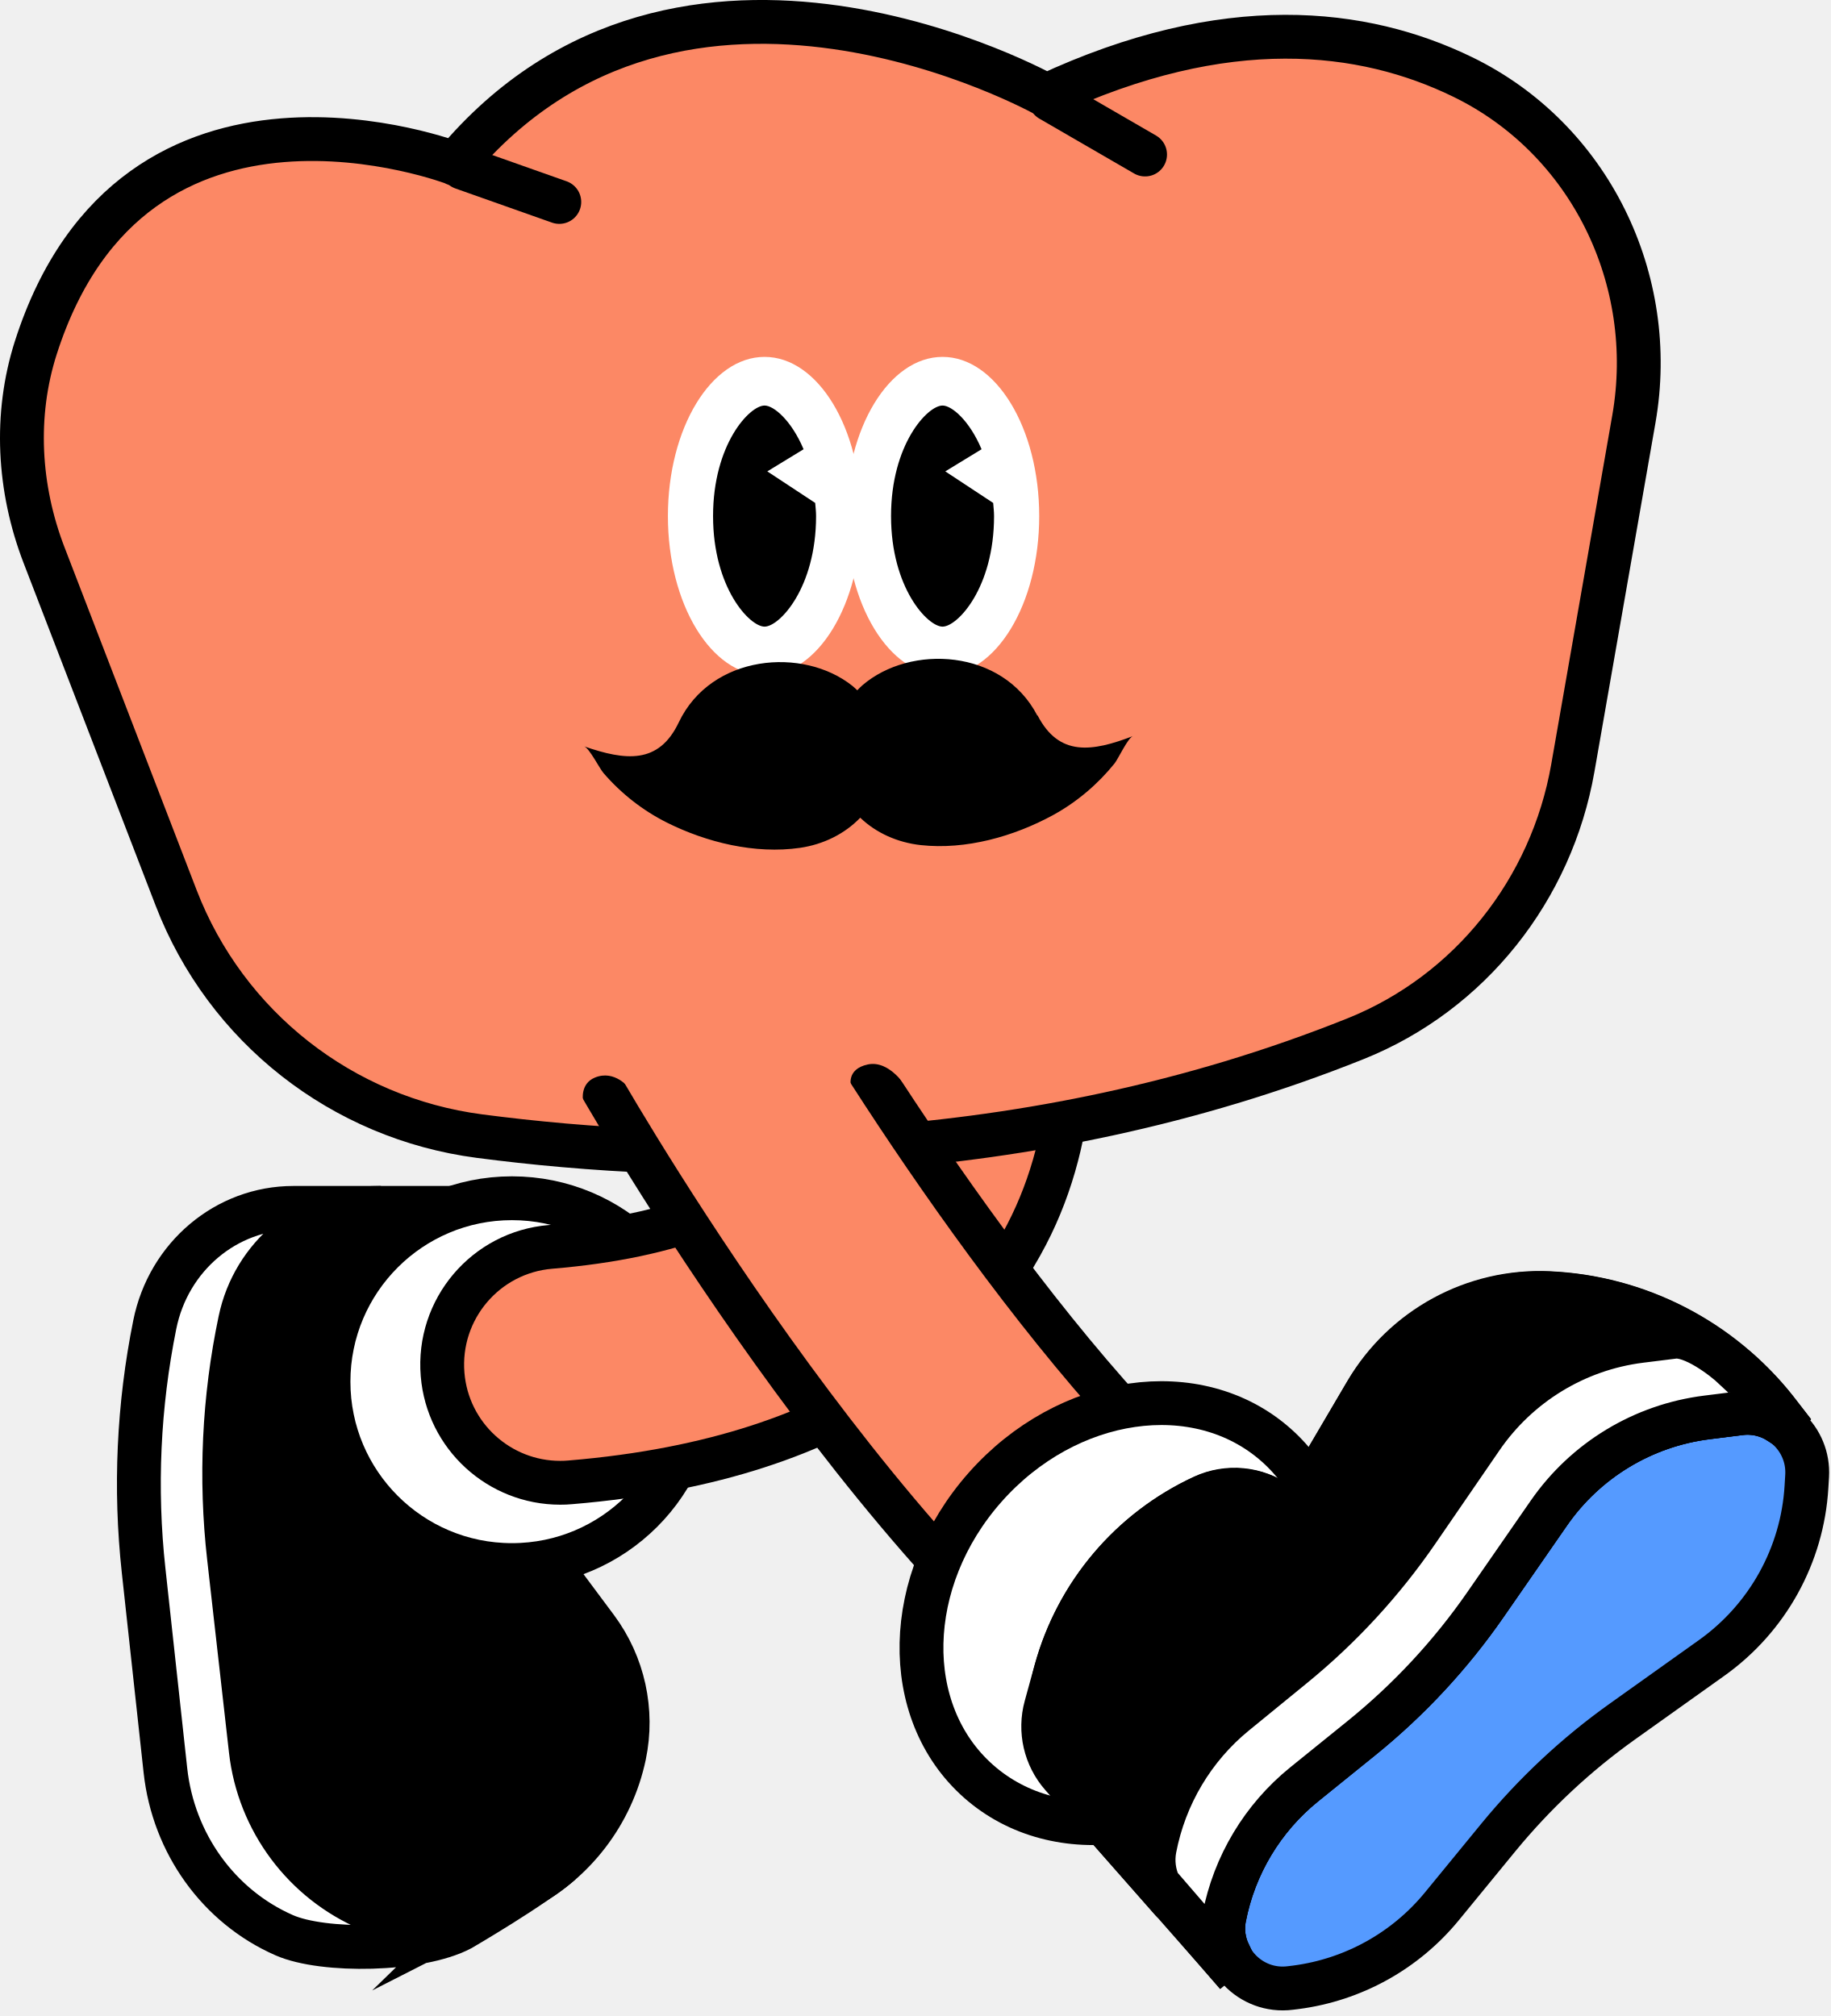
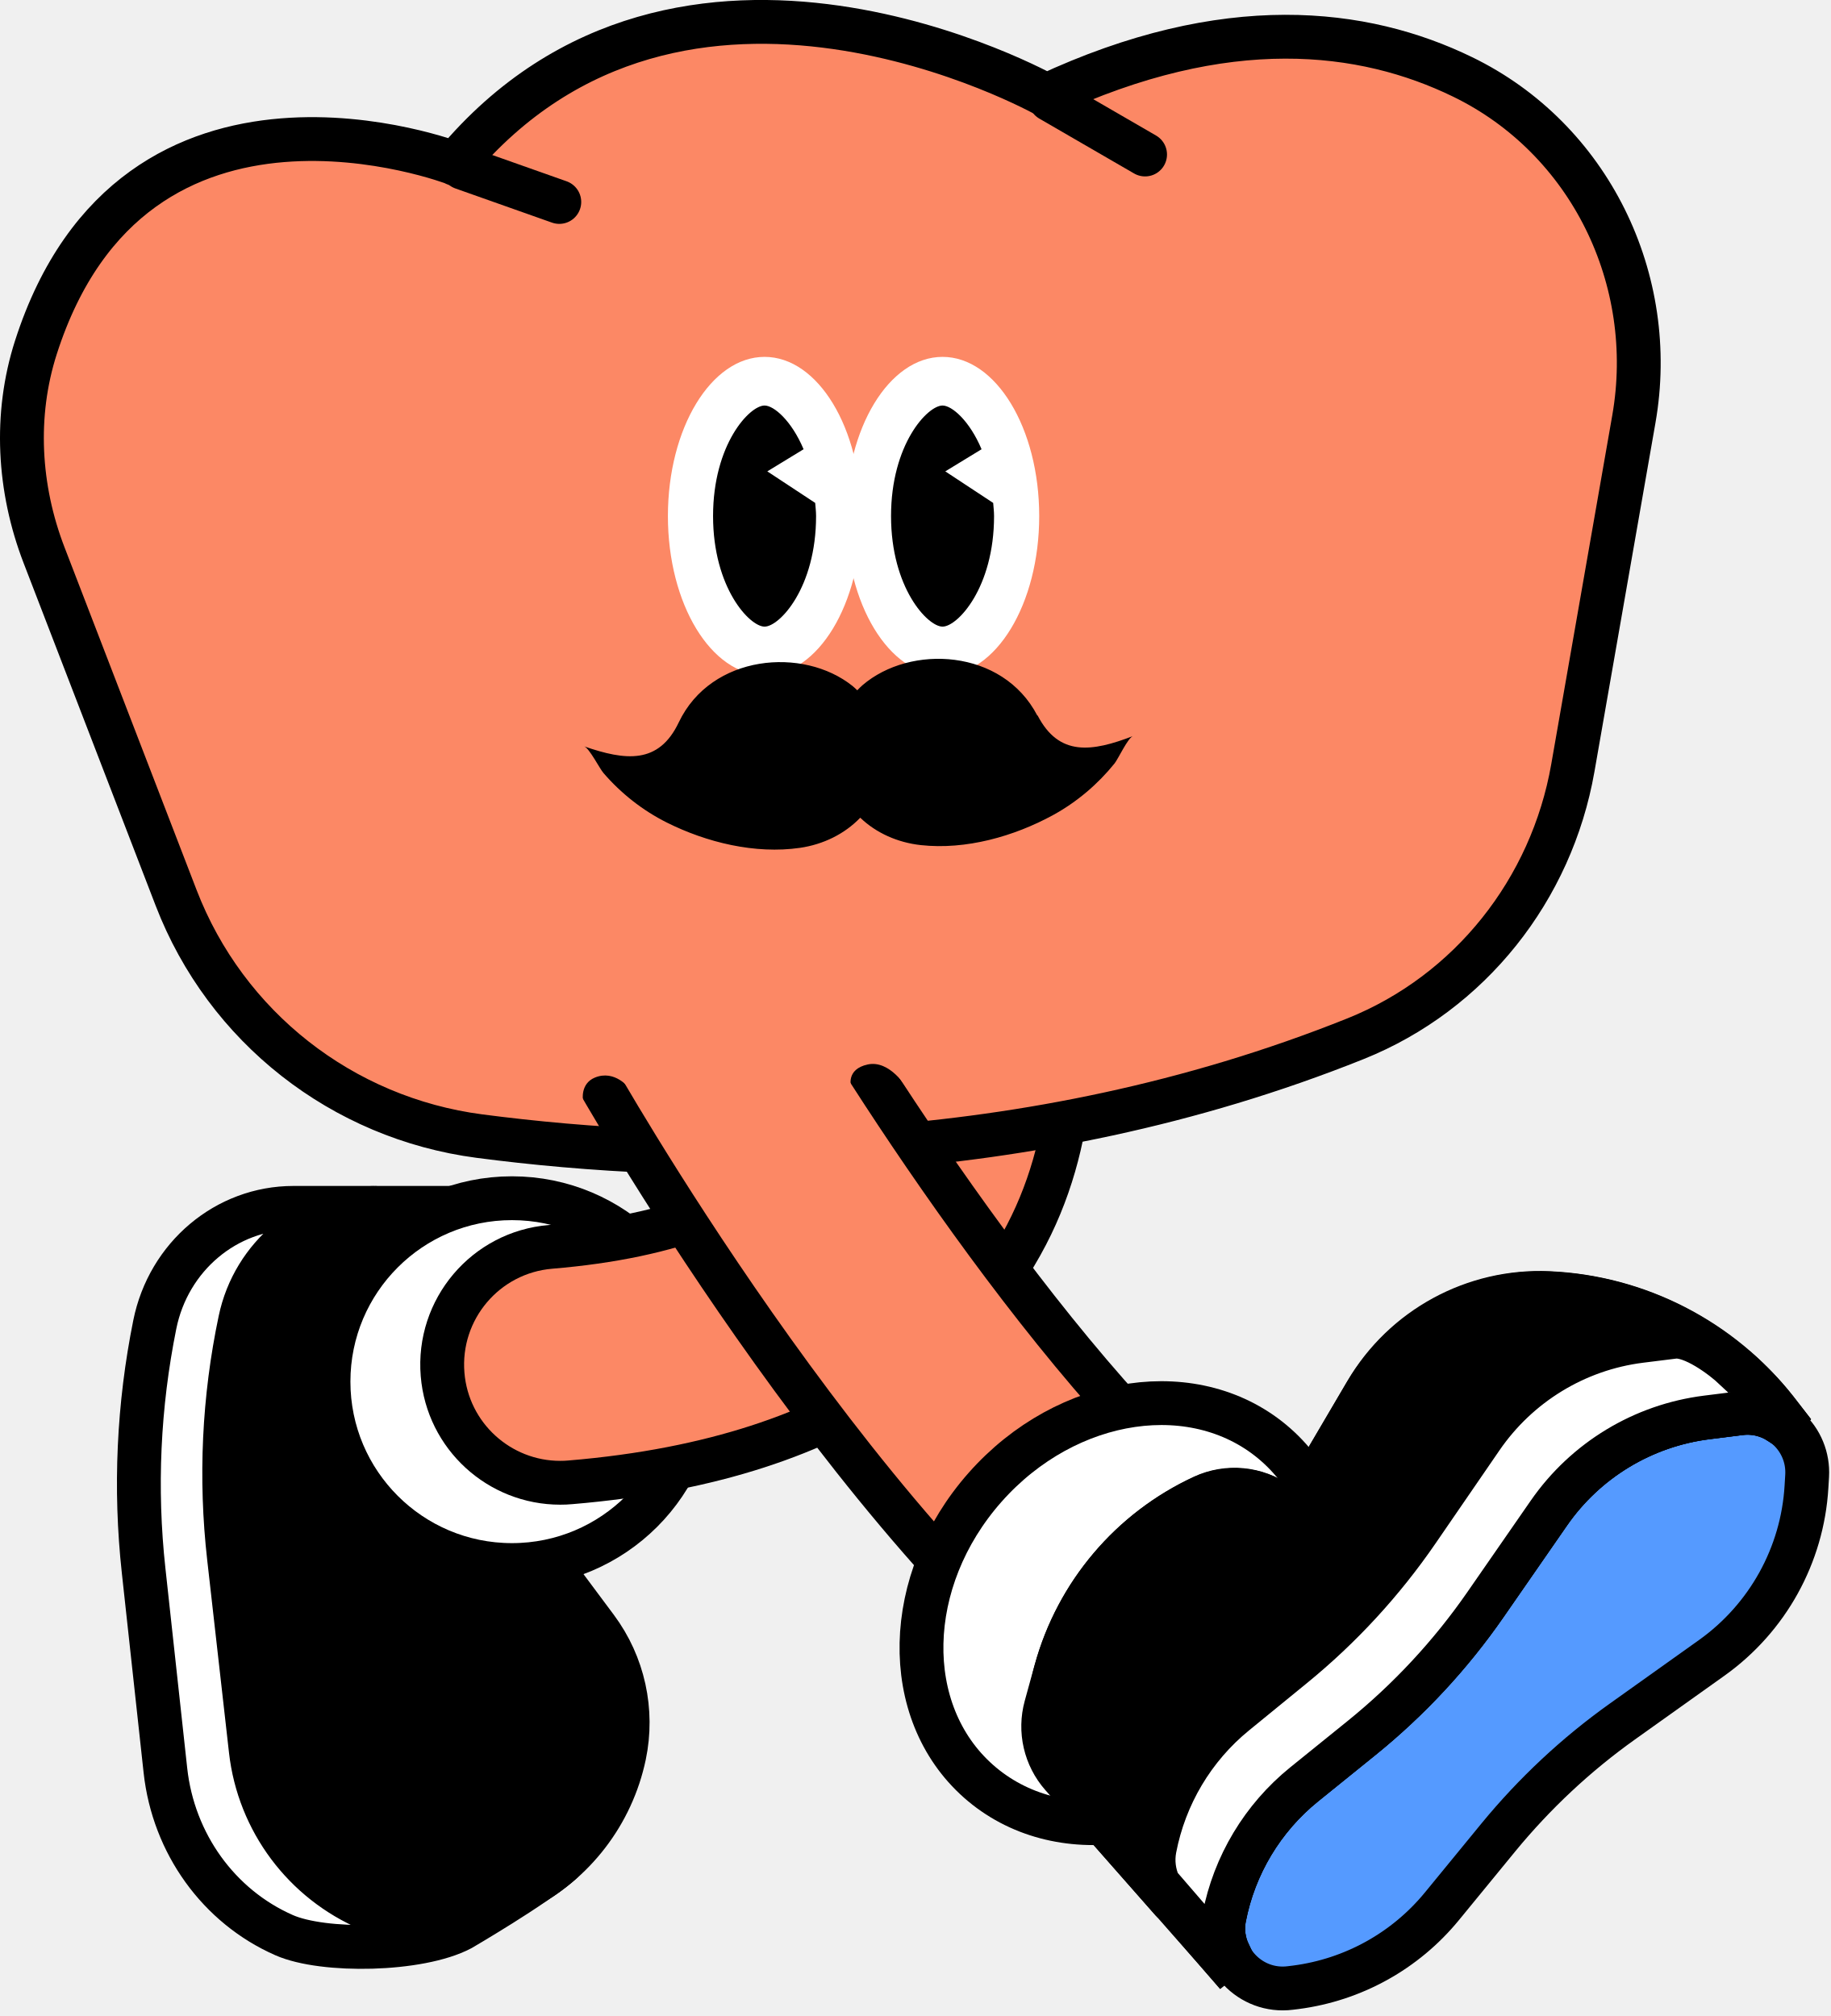
<svg xmlns="http://www.w3.org/2000/svg" width="167" height="184" viewBox="0 0 167 184" fill="none">
-   <path d="M41.964 110.243H34.554C28.434 110.243 23.154 114.533 21.904 120.513C20.414 127.633 20.064 134.943 20.884 142.163L22.874 159.763C23.604 166.193 27.744 171.733 33.704 174.263C37.294 175.783 41.374 175.643 44.844 173.873L47.534 172.503C52.374 170.043 55.844 165.523 56.964 160.203C57.814 156.143 56.884 151.913 54.414 148.593L48.454 140.593L48.194 114.133L41.964 110.243Z" fill="black" stroke="black" stroke-width="4" stroke-miterlimit="10" />
-   <path d="M44.854 173.873C41.384 175.643 37.304 175.783 33.714 174.263C27.754 171.733 23.614 166.193 22.884 159.763L20.894 142.163C20.074 134.933 20.414 127.623 21.914 120.513C23.144 114.633 28.264 110.423 34.234 110.273L34.184 110.243H26.774C20.654 110.243 15.374 114.683 14.124 120.893C12.634 128.273 12.284 135.853 13.104 143.343L15.094 161.593C15.824 168.263 19.964 174.003 25.924 176.623C29.514 178.203 38.264 178.063 42.064 176.053C42.064 176.053 48.644 172.223 51.204 170.013C50.094 170.983 48.874 171.833 47.534 172.513L44.844 173.883L44.854 173.873Z" fill="white" stroke="black" stroke-width="4" stroke-miterlimit="10" />
-   <path d="M46.714 142.843C55.959 142.843 63.454 135.348 63.454 126.103C63.454 116.857 55.959 109.363 46.714 109.363C37.469 109.363 29.974 116.857 29.974 126.103C29.974 135.348 37.469 142.843 46.714 142.843Z" fill="white" stroke="black" stroke-width="4" stroke-miterlimit="10" />
-   <path d="M51.114 135.333C45.564 135.333 40.844 131.073 40.384 125.443C39.894 119.503 44.304 114.293 50.234 113.803C61.394 112.873 69.344 109.763 73.204 104.803C76.264 100.873 76.104 96.533 76.014 95.473C74.824 91.113 76.484 86.293 80.454 83.653C85.414 80.353 92.104 81.713 95.404 86.673C98.444 91.253 98.644 102.443 94.104 111.823C89.514 121.313 78.484 133.093 52.034 135.293C51.734 135.323 51.424 135.333 51.124 135.333H51.114ZM77.414 98.583C77.414 98.583 77.414 98.583 77.414 98.593C77.414 98.593 77.414 98.593 77.414 98.583Z" fill="#FC8865" stroke="black" stroke-width="4" stroke-miterlimit="10" />
-   <path d="M41.524 14.933C41.524 14.933 12.274 3.653 3.274 31.713C1.294 37.893 1.684 44.593 4.014 50.653L16.074 81.953C20.614 93.733 31.224 102.053 43.744 103.693C63.084 106.223 93.364 106.963 123.694 94.803C134.134 90.613 141.574 81.183 143.514 70.103L149.084 38.253C151.314 25.533 145.064 12.653 133.444 7.013C124.434 2.633 111.894 1.063 95.484 8.723C95.484 8.723 62.274 -9.957 41.514 14.953L41.524 14.933Z" fill="#FC8865" stroke="black" stroke-width="4" stroke-miterlimit="10" stroke-linejoin="round" />
-   <path d="M86.004 61.633C90.875 61.633 94.824 55.127 94.824 47.103C94.824 39.078 90.875 32.573 86.004 32.573C81.133 32.573 77.184 39.078 77.184 47.103C77.184 55.127 81.133 61.633 86.004 61.633Z" fill="white" />
-   <path d="M89.564 41.003C88.464 38.393 86.854 37.013 86.004 37.013C84.634 37.013 81.304 40.553 81.304 47.103C81.304 53.653 84.644 57.193 86.004 57.193C87.364 57.193 90.704 53.653 90.704 47.103C90.704 46.683 90.654 46.303 90.624 45.903L86.254 43.023L89.564 41.003Z" fill="black" />
-   <path d="M69.764 61.633C74.635 61.633 78.584 55.127 78.584 47.103C78.584 39.078 74.635 32.573 69.764 32.573C64.893 32.573 60.944 39.078 60.944 47.103C60.944 55.127 64.893 61.633 69.764 61.633Z" fill="white" />
-   <path d="M73.324 41.003C72.224 38.393 70.614 37.013 69.764 37.013C68.394 37.013 65.064 40.553 65.064 47.103C65.064 53.653 68.404 57.193 69.764 57.193C71.124 57.193 74.464 53.653 74.464 47.103C74.464 46.683 74.414 46.303 74.384 45.903L70.014 43.023L73.324 41.003Z" fill="black" />
+   <path d="M41.964 110.242H34.554C28.434 110.242 23.154 114.532 21.904 120.512C20.414 127.632 20.064 134.942 20.884 142.162L22.874 159.762C23.604 166.192 27.744 171.732 33.704 174.262C37.294 175.782 41.374 175.642 44.844 173.872L47.534 172.502C52.374 170.042 55.844 165.522 56.964 160.202C57.814 156.142 56.884 151.912 54.414 148.592L48.454 140.592L48.194 114.132L41.964 110.242Z" fill="black" stroke="black" stroke-width="4" stroke-miterlimit="10" />
+   <path d="M44.854 173.872C41.384 175.642 37.304 175.782 33.714 174.262C27.754 171.732 23.614 166.192 22.884 159.762L20.894 142.162C20.074 134.932 20.414 127.622 21.914 120.512C23.144 114.632 28.264 110.422 34.234 110.272L34.184 110.242H26.774C20.654 110.242 15.374 114.682 14.124 120.892C12.634 128.272 12.284 135.852 13.104 143.342L15.094 161.592C15.824 168.262 19.964 174.002 25.924 176.622C29.514 178.202 38.264 178.062 42.064 176.052C42.064 176.052 48.644 172.222 51.204 170.012C50.094 170.982 48.874 171.832 47.534 172.512L44.844 173.882L44.854 173.872Z" fill="white" stroke="black" stroke-width="4" stroke-miterlimit="10" stroke-linejoin="round" />
+   <path d="M46.714 142.841C55.959 142.841 63.454 135.347 63.454 126.101C63.454 116.856 55.959 109.361 46.714 109.361C37.469 109.361 29.974 116.856 29.974 126.101C29.974 135.347 37.469 142.841 46.714 142.841Z" fill="white" stroke="black" stroke-width="4" stroke-miterlimit="10" />
+   <path d="M51.114 135.332C45.564 135.332 40.844 131.072 40.384 125.442C39.894 119.502 44.304 114.292 50.234 113.802C61.394 112.872 69.344 109.762 73.204 104.802C76.264 100.872 76.104 96.532 76.014 95.472C74.824 91.112 76.484 86.292 80.454 83.652C85.414 80.352 92.104 81.712 95.404 86.672C98.444 91.252 98.644 102.442 94.104 111.822C89.514 121.312 78.484 133.092 52.034 135.292C51.734 135.322 51.424 135.332 51.124 135.332H51.114ZM77.414 98.582C77.414 98.582 77.414 98.582 77.414 98.592C77.414 98.592 77.414 98.592 77.414 98.582Z" fill="#FC8865" stroke="black" stroke-width="4" stroke-miterlimit="10" />
+   <path d="M41.524 14.932C41.524 14.932 12.274 3.652 3.274 31.712C1.294 37.892 1.684 44.592 4.014 50.652L16.074 81.952C20.614 93.732 31.224 102.052 43.744 103.692C63.084 106.222 93.364 106.962 123.694 94.802C134.134 90.612 141.574 81.182 143.514 70.102L149.084 38.252C151.314 25.532 145.064 12.652 133.444 7.012C124.434 2.632 111.894 1.062 95.484 8.722C95.484 8.722 62.274 -9.958 41.514 14.952L41.524 14.932Z" fill="#FC8865" stroke="black" stroke-width="4" stroke-miterlimit="10" stroke-linejoin="round" />
+   <path d="M86.004 61.632C90.875 61.632 94.824 55.127 94.824 47.102C94.824 39.078 90.875 32.572 86.004 32.572C81.133 32.572 77.184 39.078 77.184 47.102C77.184 55.127 81.133 61.632 86.004 61.632Z" fill="white" />
+   <path d="M89.564 41.002C88.464 38.392 86.854 37.012 86.004 37.012C84.634 37.012 81.304 40.552 81.304 47.102C81.304 53.652 84.644 57.192 86.004 57.192C87.364 57.192 90.704 53.652 90.704 47.102C90.704 46.682 90.654 46.302 90.624 45.902L86.254 43.022L89.564 41.002Z" fill="black" />
+   <path d="M69.764 61.632C74.635 61.632 78.584 55.127 78.584 47.102C78.584 39.078 74.635 32.572 69.764 32.572C64.893 32.572 60.944 39.078 60.944 47.102C60.944 55.127 64.893 61.632 69.764 61.632Z" fill="white" />
+   <path d="M73.324 41.002C72.224 38.392 70.614 37.012 69.764 37.012C68.394 37.012 65.064 40.552 65.064 47.102C65.064 53.652 68.404 57.192 69.764 57.192C71.124 57.192 74.464 53.652 74.464 47.102C74.464 46.682 74.414 46.302 74.384 45.902L70.014 43.022L73.324 41.002Z" fill="black" />
  <path d="M94.654 65.313C91.484 59.203 83.064 58.783 78.694 62.543C78.524 62.683 78.374 62.853 78.224 63.003C78.084 62.873 77.944 62.733 77.794 62.613C73.294 59.003 64.894 59.713 61.934 65.933C60.104 69.783 57.074 69.423 53.304 68.123C53.774 68.283 54.714 70.153 55.064 70.553C56.664 72.413 58.634 73.963 60.824 75.063C64.474 76.893 68.904 77.973 72.994 77.383C75.124 77.073 77.074 76.113 78.494 74.633C79.954 76.033 81.914 76.903 84.024 77.133C88.124 77.583 92.524 76.343 96.104 74.383C98.254 73.203 100.164 71.583 101.704 69.673C102.034 69.253 102.914 67.353 103.374 67.183C99.654 68.613 96.634 69.083 94.674 65.293L94.654 65.313Z" fill="black" />
-   <path d="M51.034 18.433L42.214 15.313" stroke="black" stroke-width="4" stroke-linecap="round" stroke-linejoin="round" />
-   <path d="M104.484 14.103L95.834 9.093" stroke="black" stroke-width="4" stroke-linecap="round" stroke-linejoin="round" />
-   <path d="M111.564 161.803C109.664 161.803 107.734 161.303 105.994 160.243C81.984 145.723 57.224 103.313 54.474 98.522C51.514 93.362 53.304 86.772 58.464 83.802C63.634 80.853 70.224 82.623 73.184 87.793C79.884 99.472 100.844 131.933 117.144 141.783C122.244 144.863 123.874 151.493 120.794 156.593C118.764 159.943 115.204 161.803 111.554 161.803H111.564Z" fill="#FC8865" stroke="black" stroke-width="4" stroke-miterlimit="10" />
-   <path d="M115.846 158.71C123.342 150.232 123.605 138.22 116.434 131.88C109.264 125.541 97.375 127.274 89.879 135.752C82.384 144.23 82.121 156.242 89.291 162.582C96.462 168.921 108.351 167.188 115.846 158.71Z" fill="white" stroke="black" stroke-width="4" stroke-miterlimit="10" />
-   <path d="M135.544 146.473L141.344 138.103C144.694 133.273 149.934 130.103 155.764 129.373L158.794 128.993C162.164 128.573 165.094 131.313 164.894 134.713L164.834 135.703C164.464 141.943 161.284 147.673 156.204 151.303L148.024 157.133C143.814 160.133 140.024 163.683 136.744 167.673L131.574 173.983C128.234 178.063 123.464 180.703 118.234 181.383L117.744 181.443C114.074 181.913 111.014 178.663 111.714 175.023C112.634 170.243 115.224 165.933 119.004 162.873L124.274 158.613C128.584 155.123 132.384 151.033 135.544 146.473Z" fill="#559AFF" stroke="black" stroke-width="4" stroke-miterlimit="10" />
+   <path d="M51.034 18.433L42.214 15.312" stroke="black" stroke-width="4" stroke-linecap="round" stroke-linejoin="round" />
+   <path d="M104.484 14.102L95.834 9.092" stroke="black" stroke-width="4" stroke-linecap="round" stroke-linejoin="round" />
+   <path d="M111.564 161.803C109.664 161.803 107.734 161.303 105.994 160.243C81.984 145.723 57.224 103.313 54.474 98.523C51.514 93.363 53.304 86.773 58.464 83.803C63.634 80.853 70.224 82.623 73.184 87.793C79.884 99.473 100.844 131.933 117.144 141.783C122.244 144.863 123.874 151.493 120.794 156.593C118.764 159.943 115.204 161.803 111.554 161.803H111.564Z" fill="#FC8865" stroke="black" stroke-width="4" stroke-miterlimit="10" />
+   <path d="M115.846 158.71C123.342 150.232 123.605 138.22 116.434 131.88C109.264 125.541 97.375 127.275 89.879 135.753C82.384 144.231 82.121 156.243 89.291 162.582C96.462 168.922 108.351 167.188 115.846 158.71Z" fill="white" stroke="black" stroke-width="4" stroke-miterlimit="10" />
+   <path d="M135.544 146.472L141.344 138.102C144.694 133.272 149.934 130.102 155.764 129.372L158.794 128.992C162.164 128.572 165.094 131.312 164.894 134.712L164.834 135.702C164.464 141.942 161.284 147.672 156.204 151.302L148.024 157.132C143.814 160.132 140.024 163.682 136.744 167.672L131.574 173.982C128.234 178.062 123.464 180.702 118.234 181.382L117.744 181.442C114.074 181.912 111.014 178.662 111.714 175.022C112.634 170.242 115.224 165.932 119.004 162.872L124.274 158.612C128.584 155.122 132.384 151.032 135.544 146.472Z" fill="#559AFF" stroke="black" stroke-width="4" stroke-miterlimit="10" />
  <path d="M106.504 170.183C107.434 165.323 110.034 160.963 113.844 157.853L119.144 153.523C123.484 149.983 127.304 145.833 130.484 141.203L136.314 132.713C139.684 127.813 144.954 124.593 150.814 123.853L153.864 123.473C155.564 123.263 157.144 123.853 158.284 124.923L158.404 124.893C153.714 120.823 147.784 118.363 141.484 118.053C134.574 117.703 128.064 121.303 124.564 127.263L118.074 138.313L116.634 137.273C114.614 135.813 111.964 135.603 109.704 136.653C103.154 139.713 98.274 145.493 96.354 152.473L96.304 152.643C95.154 156.813 96.184 161.283 99.044 164.533L106.904 173.463C106.474 172.483 106.294 171.363 106.524 170.193L106.504 170.183Z" fill="black" stroke="black" stroke-width="4" stroke-linecap="round" stroke-linejoin="round" />
-   <path d="M111.704 175.023C112.624 170.243 115.214 165.933 118.994 162.873L124.264 158.613C128.574 155.123 132.374 151.033 135.534 146.473L141.334 138.103C144.684 133.273 149.924 130.103 155.754 129.373L158.784 128.993C160.104 128.823 161.354 129.163 162.384 129.823C162.574 129.613 162.684 129.483 162.684 129.483L162.064 128.683C157.024 122.273 149.434 118.373 141.294 118.023C134.504 117.723 128.104 121.203 124.664 127.063L118.064 138.293L116.624 137.253C114.634 135.813 112.014 135.563 109.784 136.593C103.194 139.643 98.274 145.443 96.344 152.453L95.434 155.763C94.824 157.973 95.374 160.343 96.884 162.063L111.584 178.763C111.584 178.763 111.794 178.593 112.134 178.293C111.674 177.313 111.484 176.183 111.704 175.013V175.023Z" stroke="black" stroke-width="4" stroke-miterlimit="10" />
+   <path d="M111.704 175.022C112.624 170.242 115.214 165.932 118.994 162.872L124.264 158.612C128.574 155.122 132.374 151.032 135.534 146.472L141.334 138.102C144.684 133.272 149.924 130.102 155.754 129.372L158.784 128.992C160.104 128.822 161.354 129.162 162.384 129.822C162.574 129.612 162.684 129.482 162.684 129.482L162.064 128.682C157.024 122.272 149.434 118.372 141.294 118.022C134.504 117.722 128.104 121.202 124.664 127.062L118.064 138.292L116.624 137.252C114.634 135.812 112.014 135.562 109.784 136.592C103.194 139.642 98.274 145.442 96.344 152.452L95.434 155.762C94.824 157.972 95.374 160.342 96.884 162.062L111.584 178.762C111.584 178.762 111.794 178.592 112.134 178.292C111.674 177.312 111.484 176.182 111.704 175.012V175.022Z" stroke="black" stroke-width="4" stroke-miterlimit="10" />
  <path d="M158.404 124.873L158.284 124.903C157.154 123.833 154.414 121.793 152.714 122.013L149.664 122.393C143.804 123.133 138.524 126.353 135.164 131.253L129.334 139.743C126.154 144.373 122.334 148.523 117.994 152.063L112.694 156.393C108.884 159.503 106.284 163.873 105.354 168.723C105.134 169.893 105.304 171.013 105.734 171.993L111.574 178.763C111.574 178.763 111.784 178.593 112.124 178.293C111.664 177.313 111.474 176.183 111.694 175.013C112.614 170.233 115.204 165.923 118.984 162.863L124.254 158.603C128.564 155.113 132.364 151.023 135.524 146.463L141.324 138.093C144.674 133.263 149.914 130.093 155.744 129.363L158.774 128.983C160.094 128.813 161.344 129.153 162.374 129.813C162.564 129.603 162.674 129.473 162.674 129.473L162.054 128.673C160.954 127.273 159.714 126.013 158.394 124.863L158.404 124.873Z" fill="white" stroke="black" stroke-width="4" stroke-miterlimit="10" />
  <path d="M42.684 84.603C43.554 85.363 47.344 98.463 47.344 98.463L53.194 100.413C53.194 100.413 52.934 98.913 54.274 98.353C56.114 97.593 57.414 99.323 57.414 99.323L72.034 95.103L77.664 99.213C77.664 99.213 77.154 97.583 79.184 97.153C81.214 96.723 82.754 99.323 82.754 99.323C82.754 99.323 90.334 94.883 90.114 94.563C89.894 94.243 78.094 81.133 78.094 81.133L52.754 78.213L42.684 84.603Z" fill="#FC8865" />
</svg>
